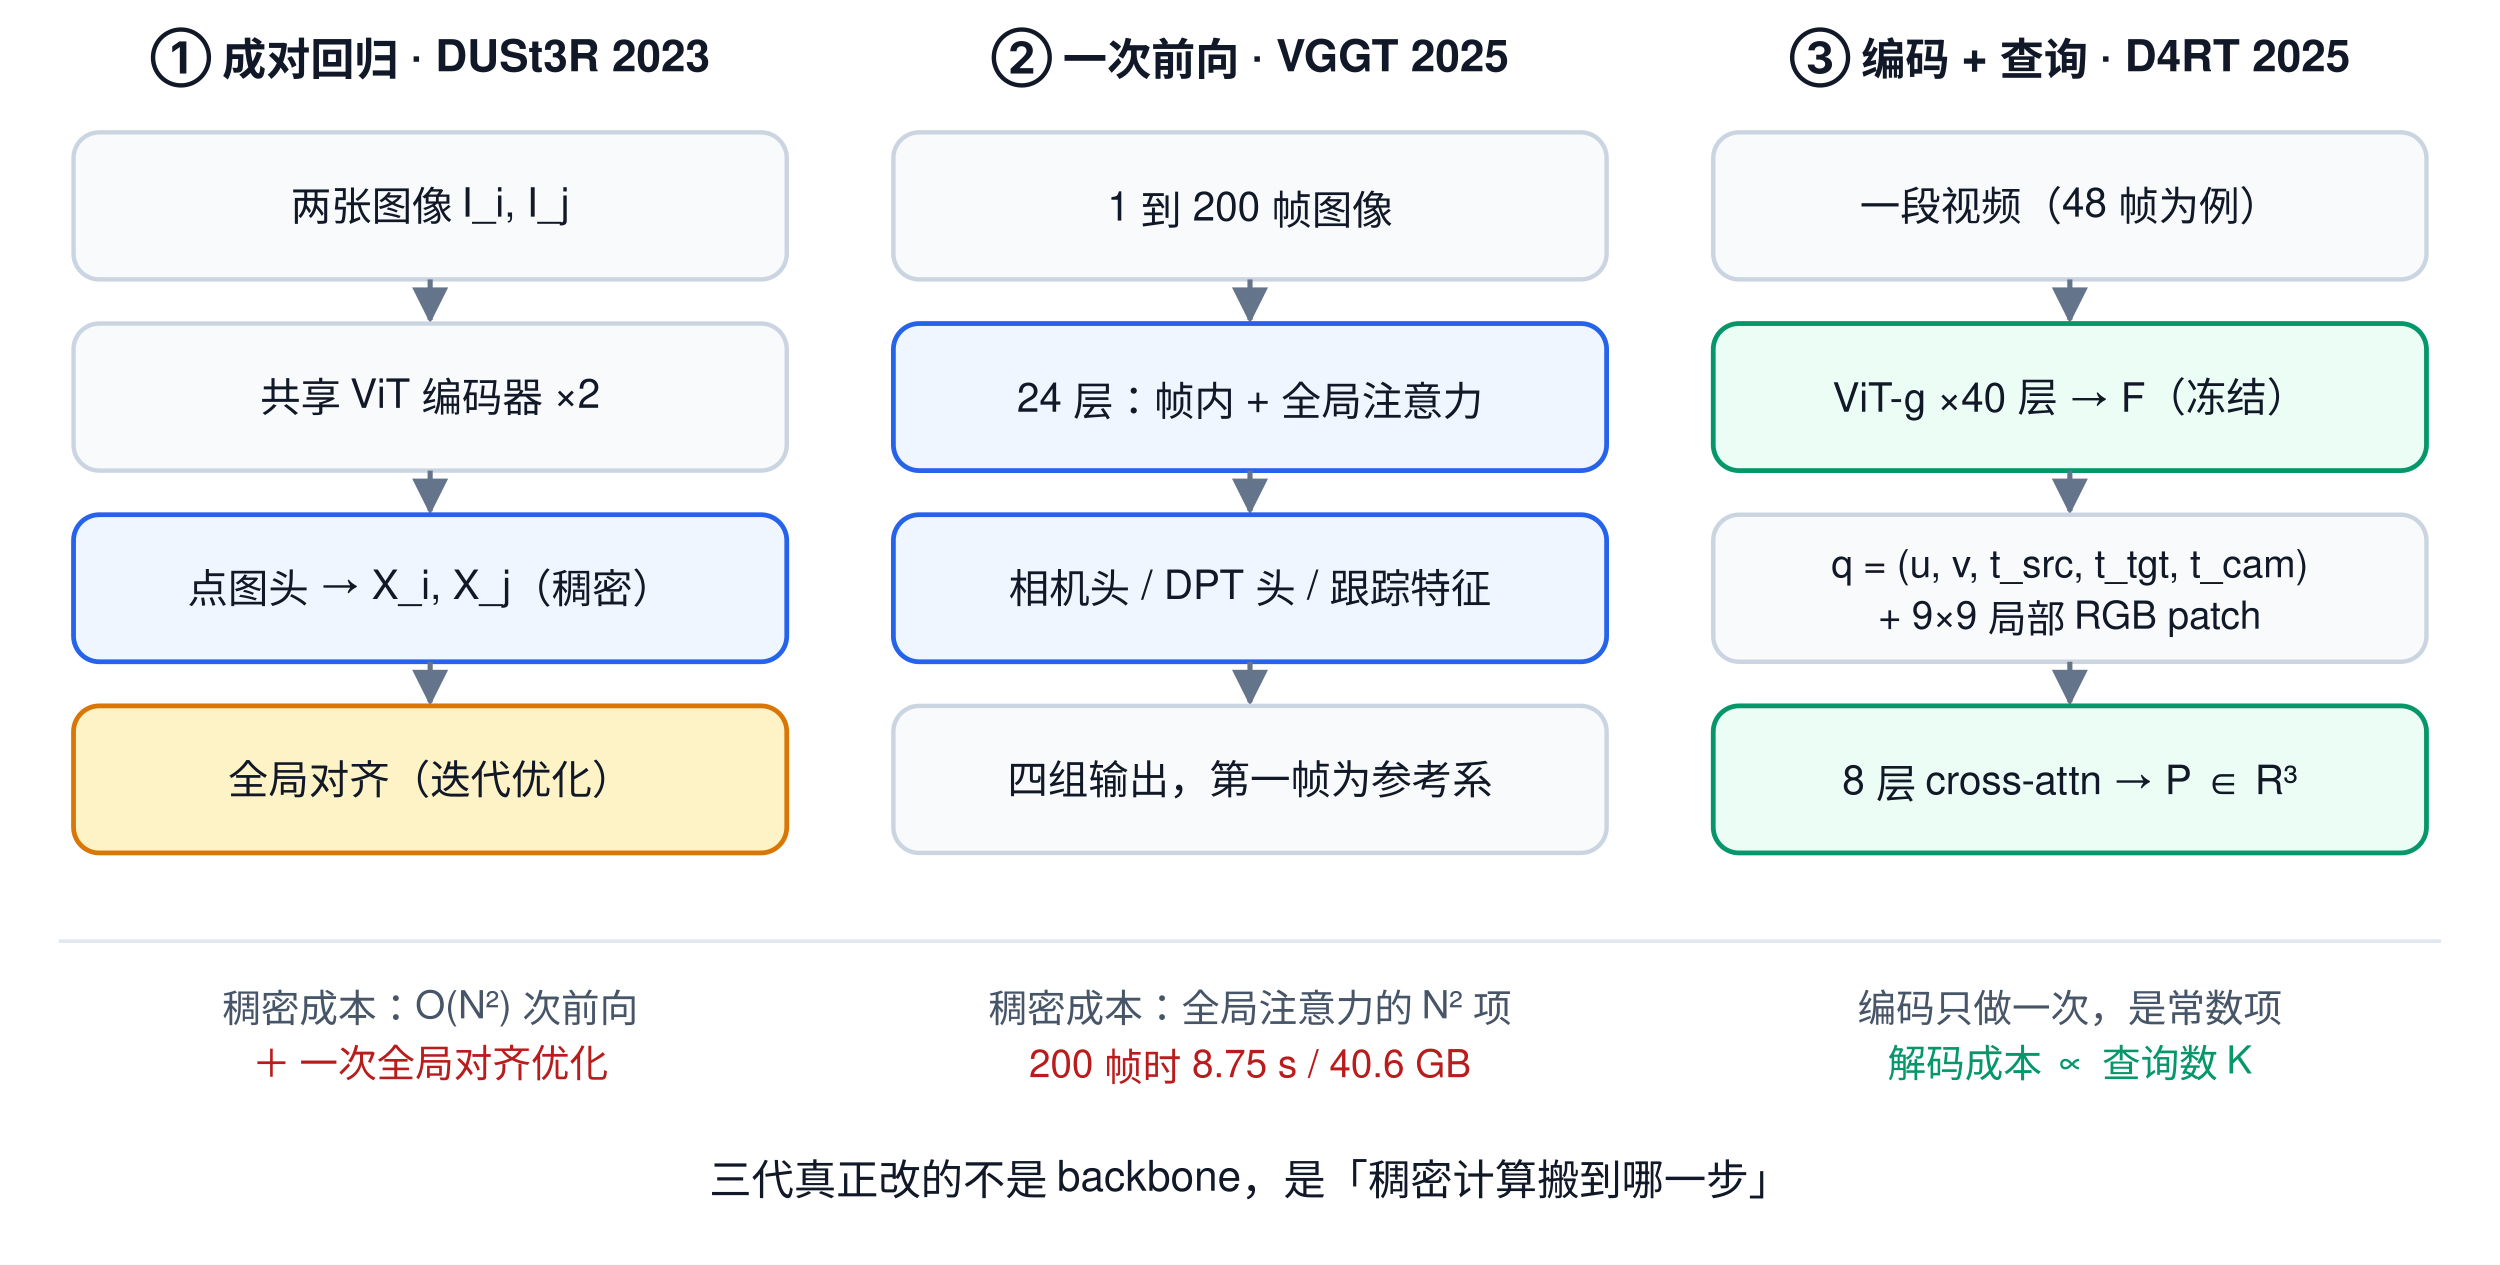
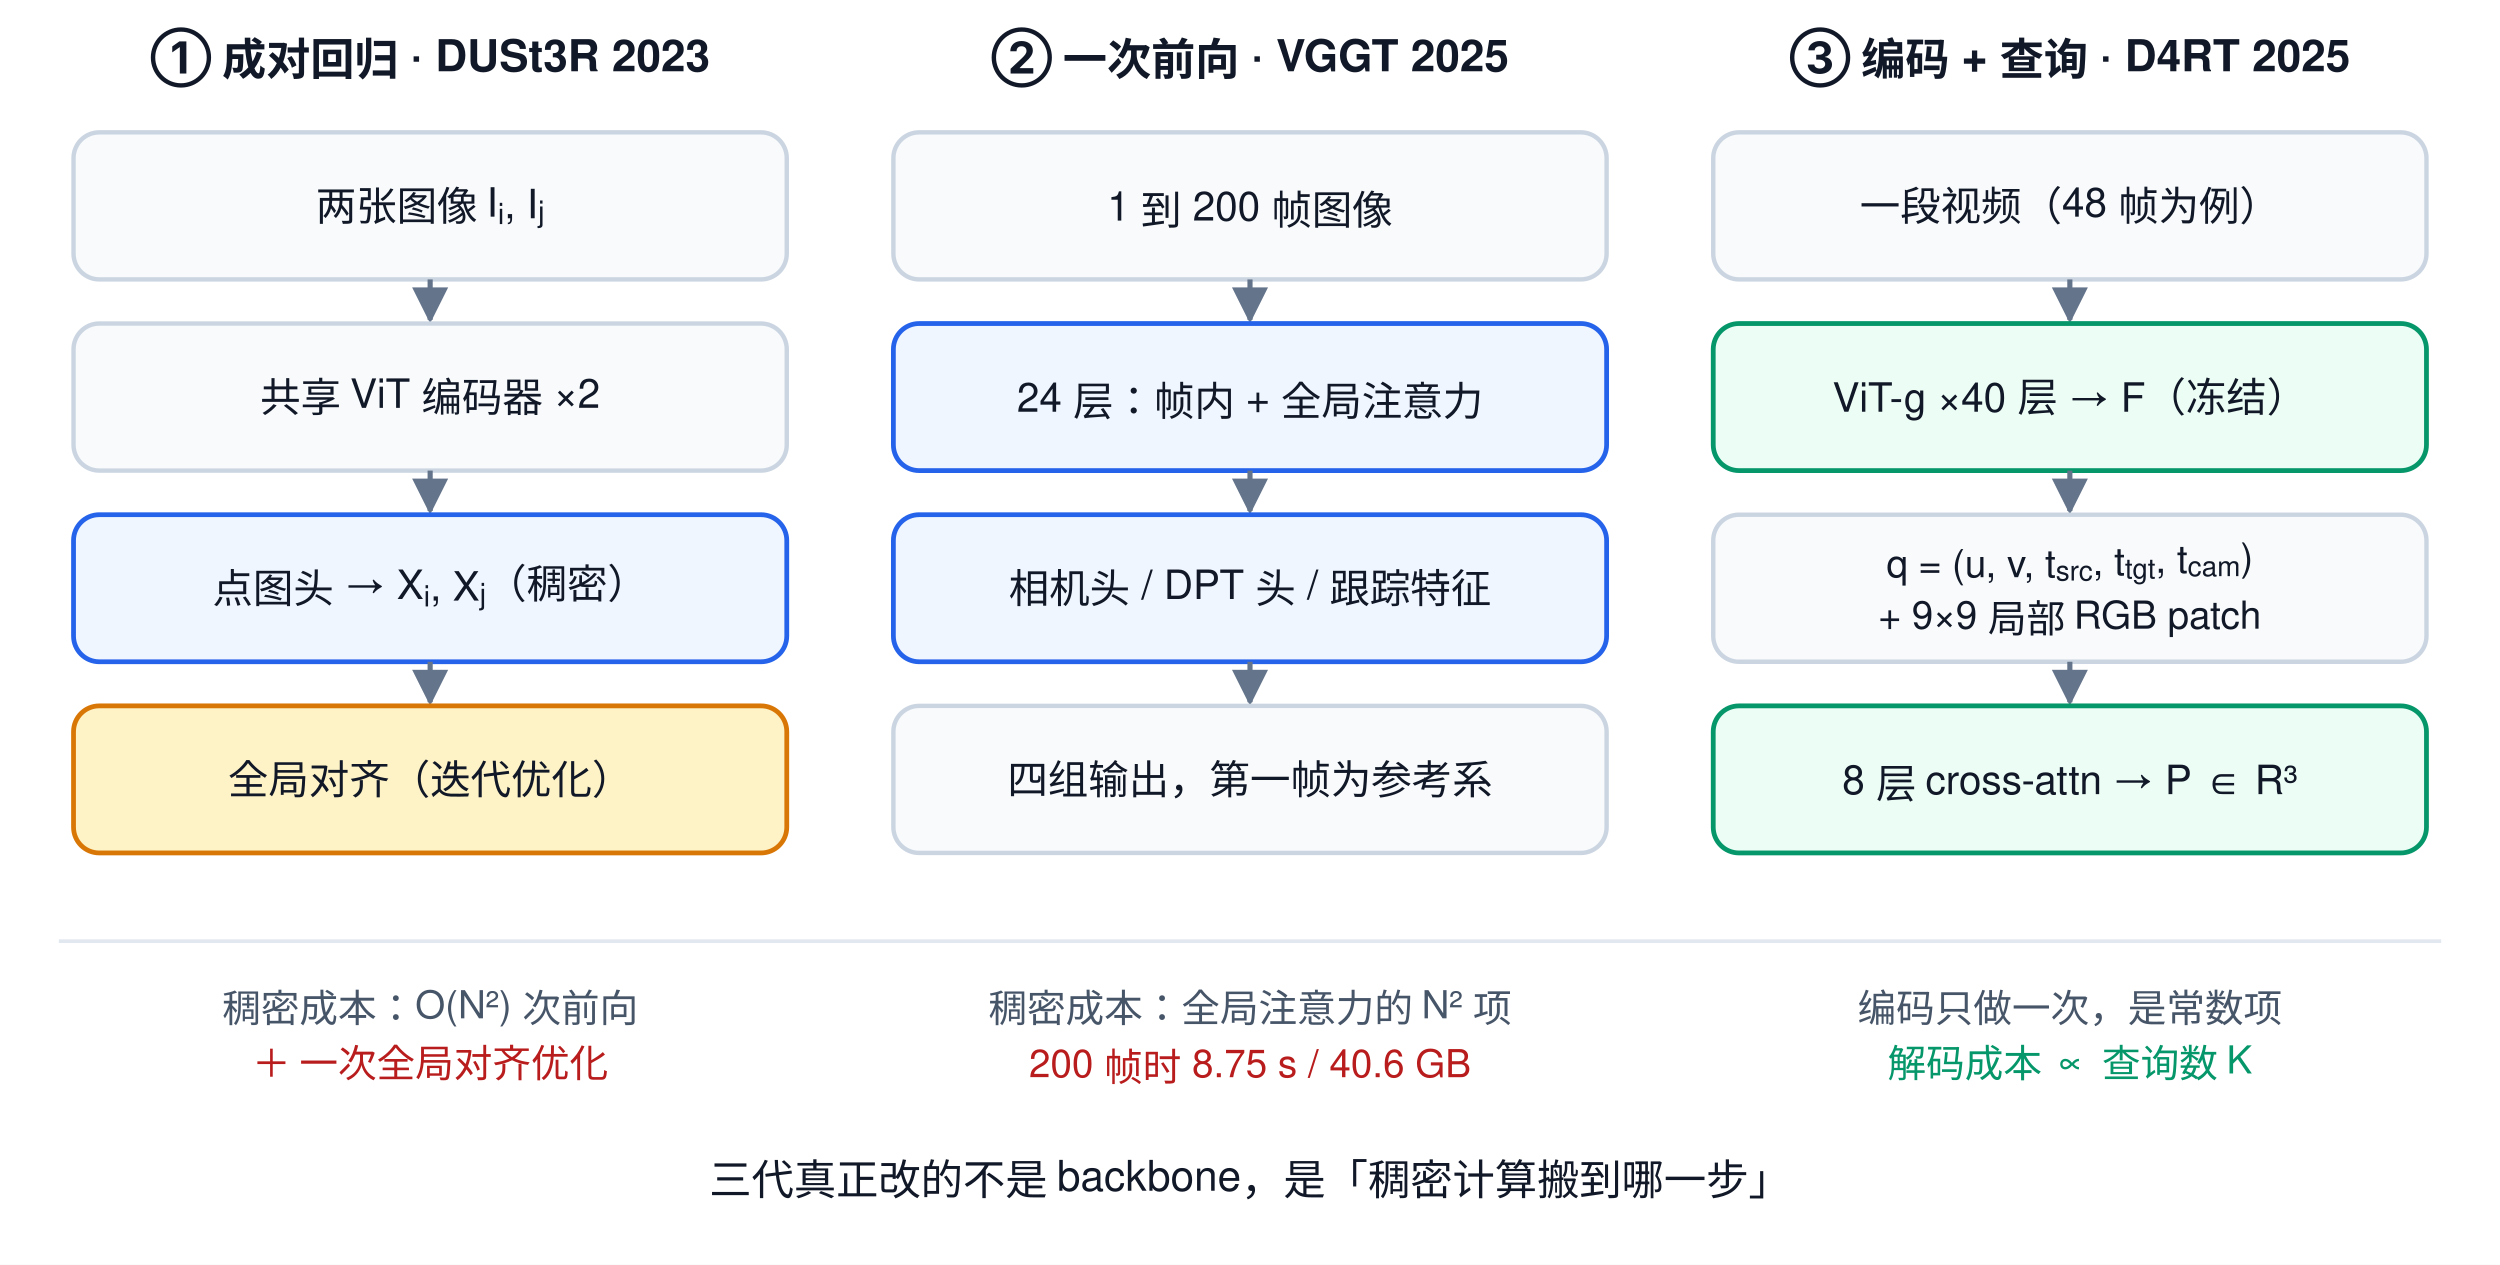
<svg xmlns="http://www.w3.org/2000/svg" viewBox="0 0 680 344" width="680" height="344" role="img" font-family="PingFang SC, -apple-system, 'Segoe UI', Helvetica, Arial, sans-serif">
  <rect x="0" y="0" width="680" height="344" fill="#ffffff" />
  <defs>
    <marker id="ar" viewBox="0 0 10 10" refX="9" refY="5" markerWidth="7" markerHeight="7" orient="auto-start-reverse">
      <path d="M 0 0 L 10 5 L 0 10 z" fill="#64748b" />
    </marker>
  </defs>
  <text x="117" y="20" font-size="12" font-weight="700" text-anchor="middle" fill="#111827">① 成对回归 · DUSt3R 2023</text>
  <text x="340" y="20" font-size="12" font-weight="700" text-anchor="middle" fill="#111827">② 一次前向 · VGGT 2025</text>
  <text x="563" y="20" font-size="12" font-weight="700" text-anchor="middle" fill="#111827">③ 编码 + 查询 · D4RT 2025</text>
  <rect x="20" y="36" width="194" height="40" rx="7" fill="#f8fafc" stroke="#cbd5e1" stroke-width="1.2" />
-   <text x="117" y="60" font-size="11" text-anchor="middle" fill="#111827">两张图像 I_i, I_j</text>
+   <text x="117" y="60" font-size="11" text-anchor="middle" fill="#111827">两张图像 I<tspan baseline-shift="sub" dy="-0.08em" font-size="0.72em">i</tspan>, I<tspan baseline-shift="sub" dy="-0.08em" font-size="0.72em">j</tspan>
+   </text>
  <line x1="117" y1="76" x2="117" y2="87" stroke="#64748b" stroke-width="1.4" marker-end="url(#ar)" />
  <rect x="20" y="88" width="194" height="40" rx="7" fill="#f8fafc" stroke="#cbd5e1" stroke-width="1.2" />
  <text x="117" y="112" font-size="11" text-anchor="middle" fill="#111827">共享 ViT 编码器 ×2</text>
  <line x1="117" y1="128" x2="117" y2="139" stroke="#64748b" stroke-width="1.4" marker-end="url(#ar)" />
  <rect x="20" y="140" width="194" height="40" rx="7" fill="#eff6ff" stroke="#2563eb" stroke-width="1.3" />
-   <text x="117" y="164" font-size="11" text-anchor="middle" fill="#111827">点图头 → X_i, X_j（稠密）</text>
+   <text x="117" y="164" font-size="11" text-anchor="middle" fill="#111827">点图头 → X<tspan baseline-shift="sub" dy="-0.08em" font-size="0.72em">i</tspan>, X<tspan baseline-shift="sub" dy="-0.08em" font-size="0.72em">j</tspan>（稠密）</text>
  <line x1="117" y1="180" x2="117" y2="191" stroke="#64748b" stroke-width="1.4" marker-end="url(#ar)" />
  <rect x="20" y="192" width="194" height="40" rx="7" fill="#fef3c7" stroke="#d97706" stroke-width="1.3" />
  <text x="117" y="216" font-size="11" text-anchor="middle" fill="#111827">全局对齐（迭代优化）</text>
  <rect x="243" y="36" width="194" height="40" rx="7" fill="#f8fafc" stroke="#cbd5e1" stroke-width="1.2" />
  <text x="340" y="60" font-size="11" text-anchor="middle" fill="#111827">1 到 200 帧图像</text>
  <line x1="340" y1="76" x2="340" y2="87" stroke="#64748b" stroke-width="1.4" marker-end="url(#ar)" />
  <rect x="243" y="88" width="194" height="40" rx="7" fill="#eff6ff" stroke="#2563eb" stroke-width="1.3" />
  <text x="340" y="112" font-size="11" text-anchor="middle" fill="#111827">24 层：帧内 + 全局注意力</text>
  <line x1="340" y1="128" x2="340" y2="139" stroke="#64748b" stroke-width="1.4" marker-end="url(#ar)" />
  <rect x="243" y="140" width="194" height="40" rx="7" fill="#eff6ff" stroke="#2563eb" stroke-width="1.3" />
  <text x="340" y="164" font-size="11" text-anchor="middle" fill="#111827">相机头 / DPT 头 / 跟踪特征</text>
  <line x1="340" y1="180" x2="340" y2="191" stroke="#64748b" stroke-width="1.4" marker-end="url(#ar)" />
  <rect x="243" y="192" width="194" height="40" rx="7" fill="#f8fafc" stroke="#cbd5e1" stroke-width="1.2" />
  <text x="340" y="216" font-size="11" text-anchor="middle" fill="#111827">四组输出，第一帧为参考系</text>
  <rect x="466" y="36" width="194" height="40" rx="7" fill="#f8fafc" stroke="#cbd5e1" stroke-width="1.2" />
  <text x="563" y="60" font-size="11" text-anchor="middle" fill="#111827">一段视频（48 帧为例）</text>
  <line x1="563" y1="76" x2="563" y2="87" stroke="#64748b" stroke-width="1.4" marker-end="url(#ar)" />
  <rect x="466" y="88" width="194" height="40" rx="7" fill="#ecfdf5" stroke="#059669" stroke-width="1.3" />
  <text x="563" y="112" font-size="11" text-anchor="middle" fill="#111827">ViT-g ×40 层 → F（冻结）</text>
  <line x1="563" y1="128" x2="563" y2="139" stroke="#64748b" stroke-width="1.4" marker-end="url(#ar)" />
  <rect x="466" y="140" width="194" height="40" rx="7" fill="#f8fafc" stroke="#cbd5e1" stroke-width="1.2" />
-   <text x="563" y="157" font-size="10.5" text-anchor="middle" fill="#111827">q = (u, v, t_src, t_tgt, t_cam)</text>
+   <text x="563" y="157" font-size="10.5" text-anchor="middle" fill="#111827">q = (u, v, t<tspan baseline-shift="sub" dy="-0.08em" font-size="0.72em">src</tspan>, t<tspan baseline-shift="sub" dy="-0.08em" font-size="0.72em">tgt</tspan>, t<tspan baseline-shift="sub" dy="-0.08em" font-size="0.72em">cam</tspan>)</text>
  <text x="563" y="171" font-size="10.5" text-anchor="middle" fill="#111827">+ 9×9 局部 RGB patch</text>
  <line x1="563" y1="180" x2="563" y2="191" stroke="#64748b" stroke-width="1.4" marker-end="url(#ar)" />
  <rect x="466" y="192" width="194" height="40" rx="7" fill="#ecfdf5" stroke="#059669" stroke-width="1.3" />
  <text x="563" y="216" font-size="11" text-anchor="middle" fill="#111827">8 层 cross-attn → P ∈ R³</text>
  <line x1="16" y1="256" x2="664" y2="256" stroke="#e2e8f0" stroke-width="1" />
  <text x="117" y="278" font-size="10.5" text-anchor="middle" fill="#475569">稠密成本：O(N²) 次前向</text>
  <text x="117" y="293" font-size="10.5" text-anchor="middle" fill="#b91c1c">＋ 一次全局对齐优化</text>
  <text x="340" y="278" font-size="10.5" text-anchor="middle" fill="#475569">稠密成本：全局注意力的 N² 项</text>
  <text x="340" y="293" font-size="10.5" text-anchor="middle" fill="#b91c1c">200 帧时 8.75 s / 40.6 GB</text>
  <text x="563" y="278" font-size="10.5" text-anchor="middle" fill="#475569">编码只做一次，是常数项</text>
  <text x="563" y="293" font-size="10.5" text-anchor="middle" fill="#059669">解码成本 ∝ 查询数 K</text>
  <text x="340" y="325" font-size="11.5" text-anchor="middle" fill="#111827">三代真正改的不是 backbone，是「稠密计算搬到哪一步」</text>
</svg>
